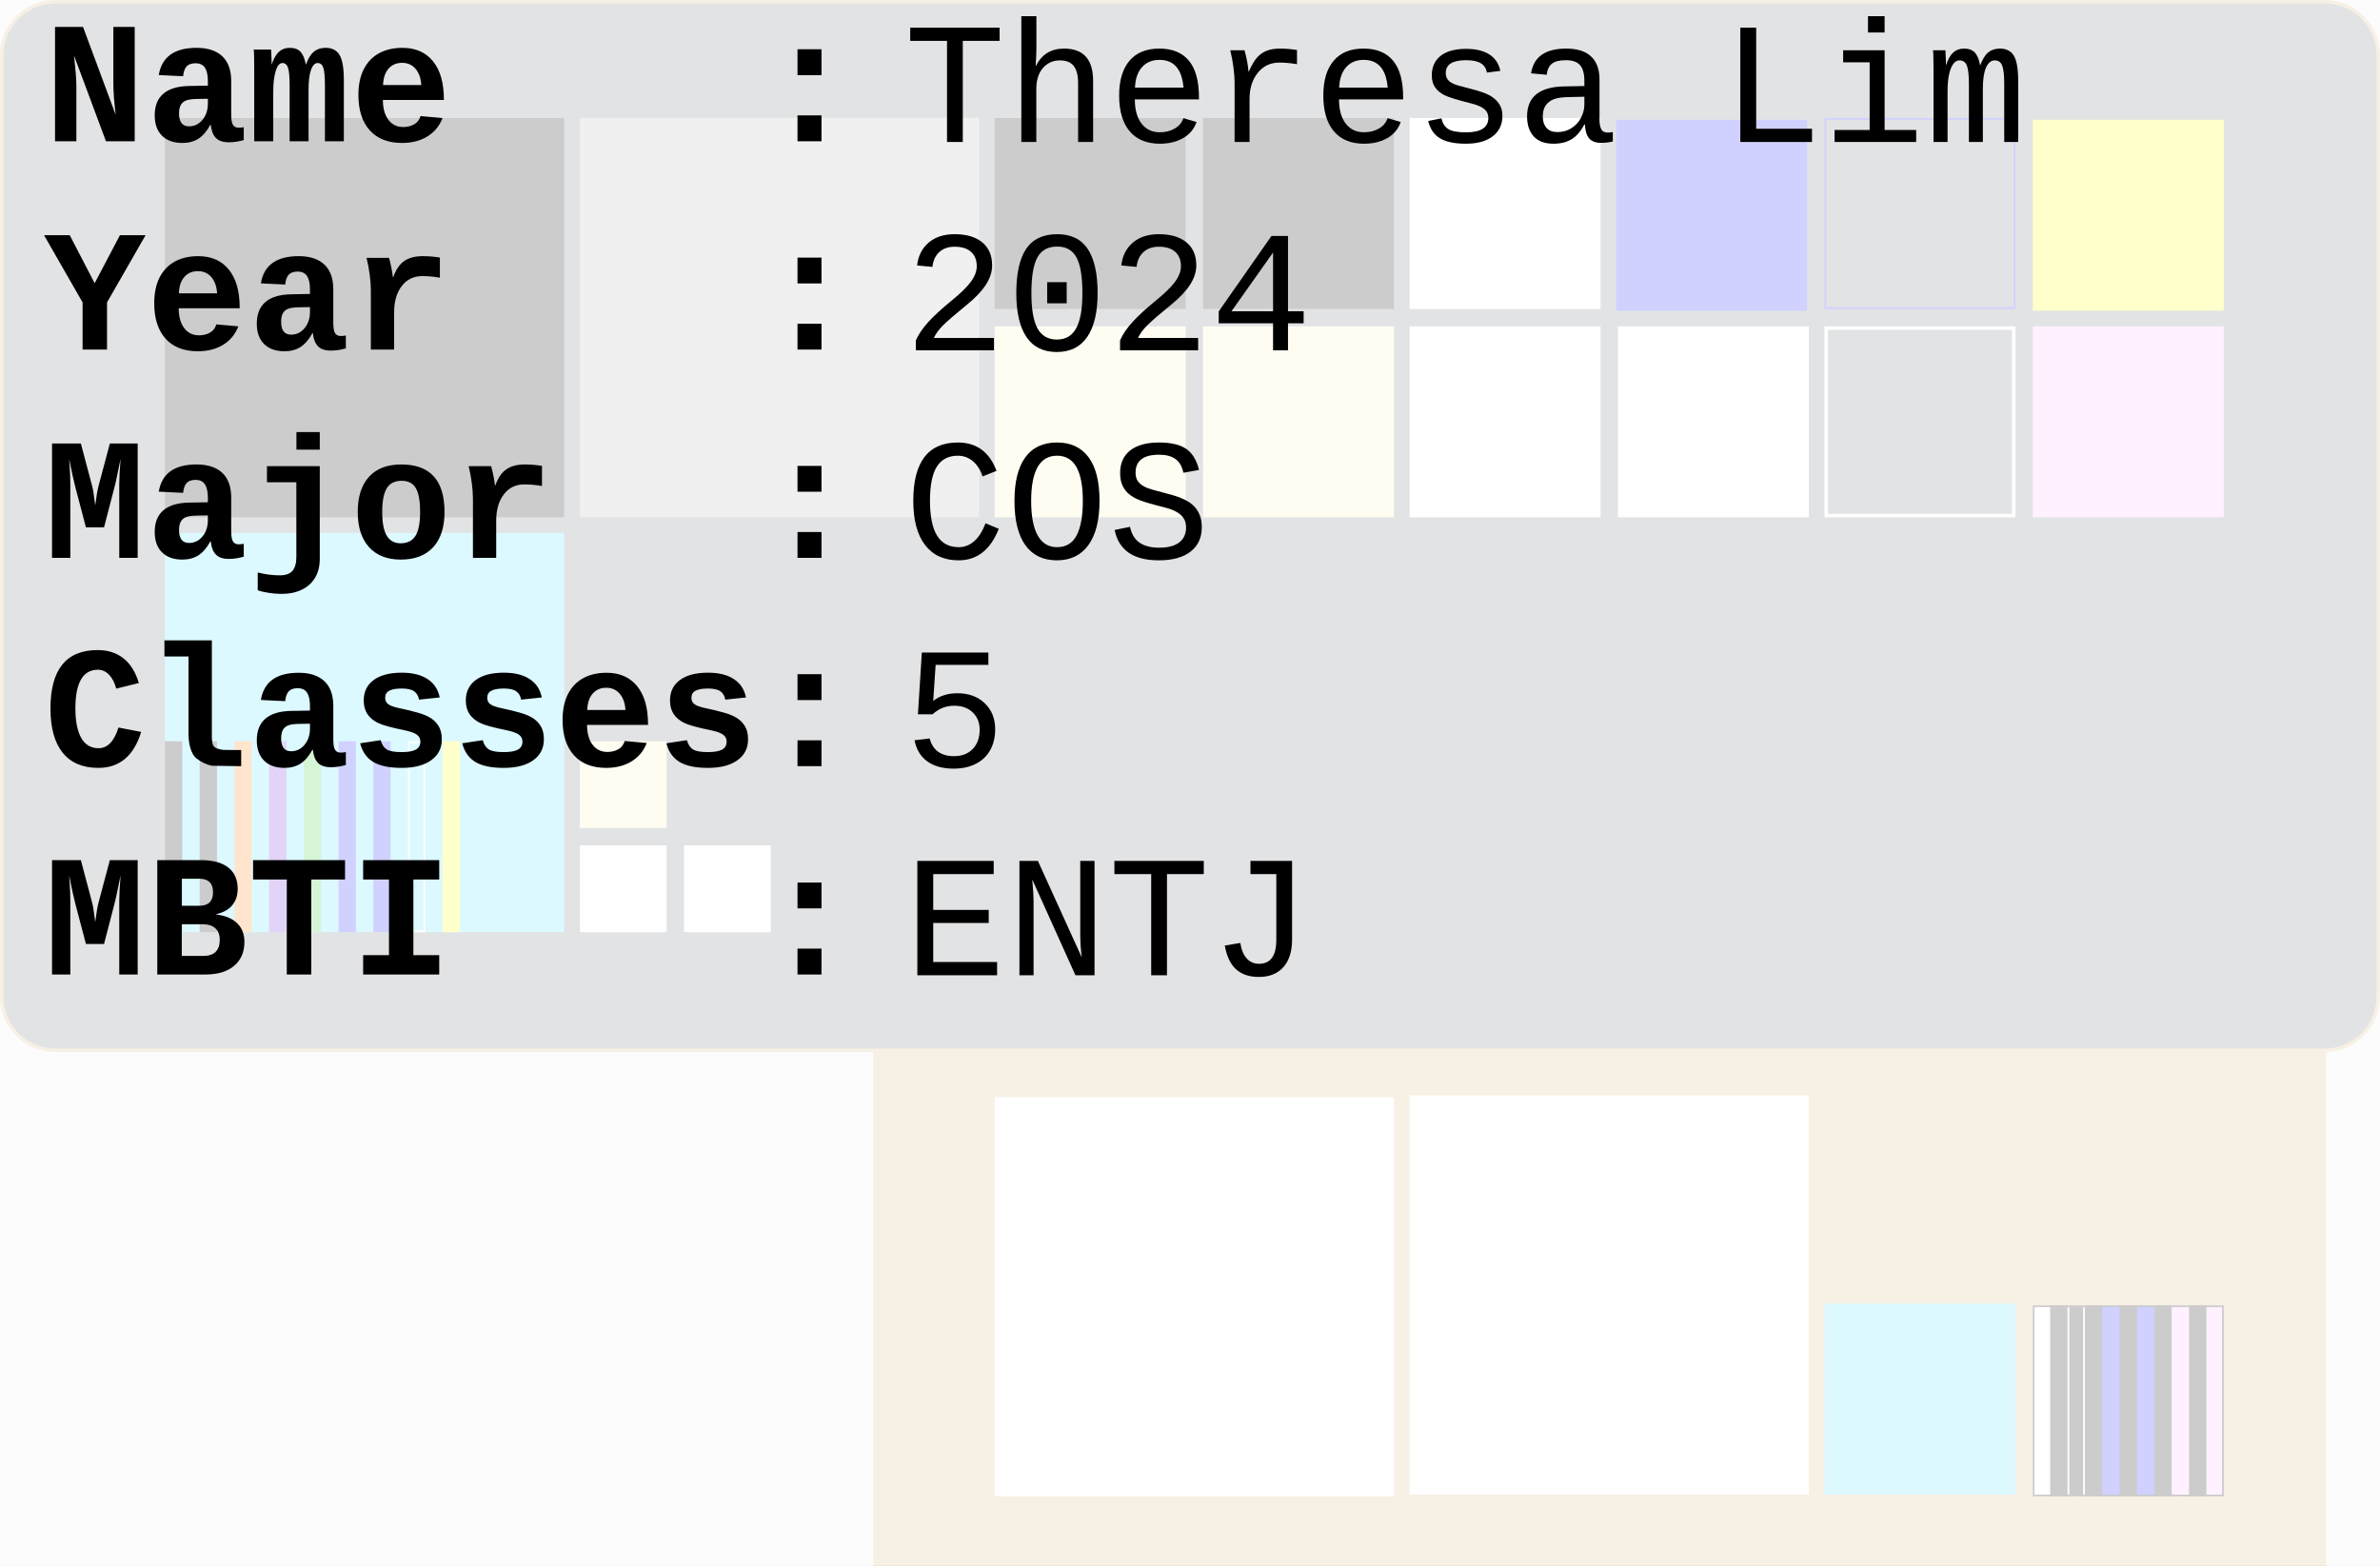
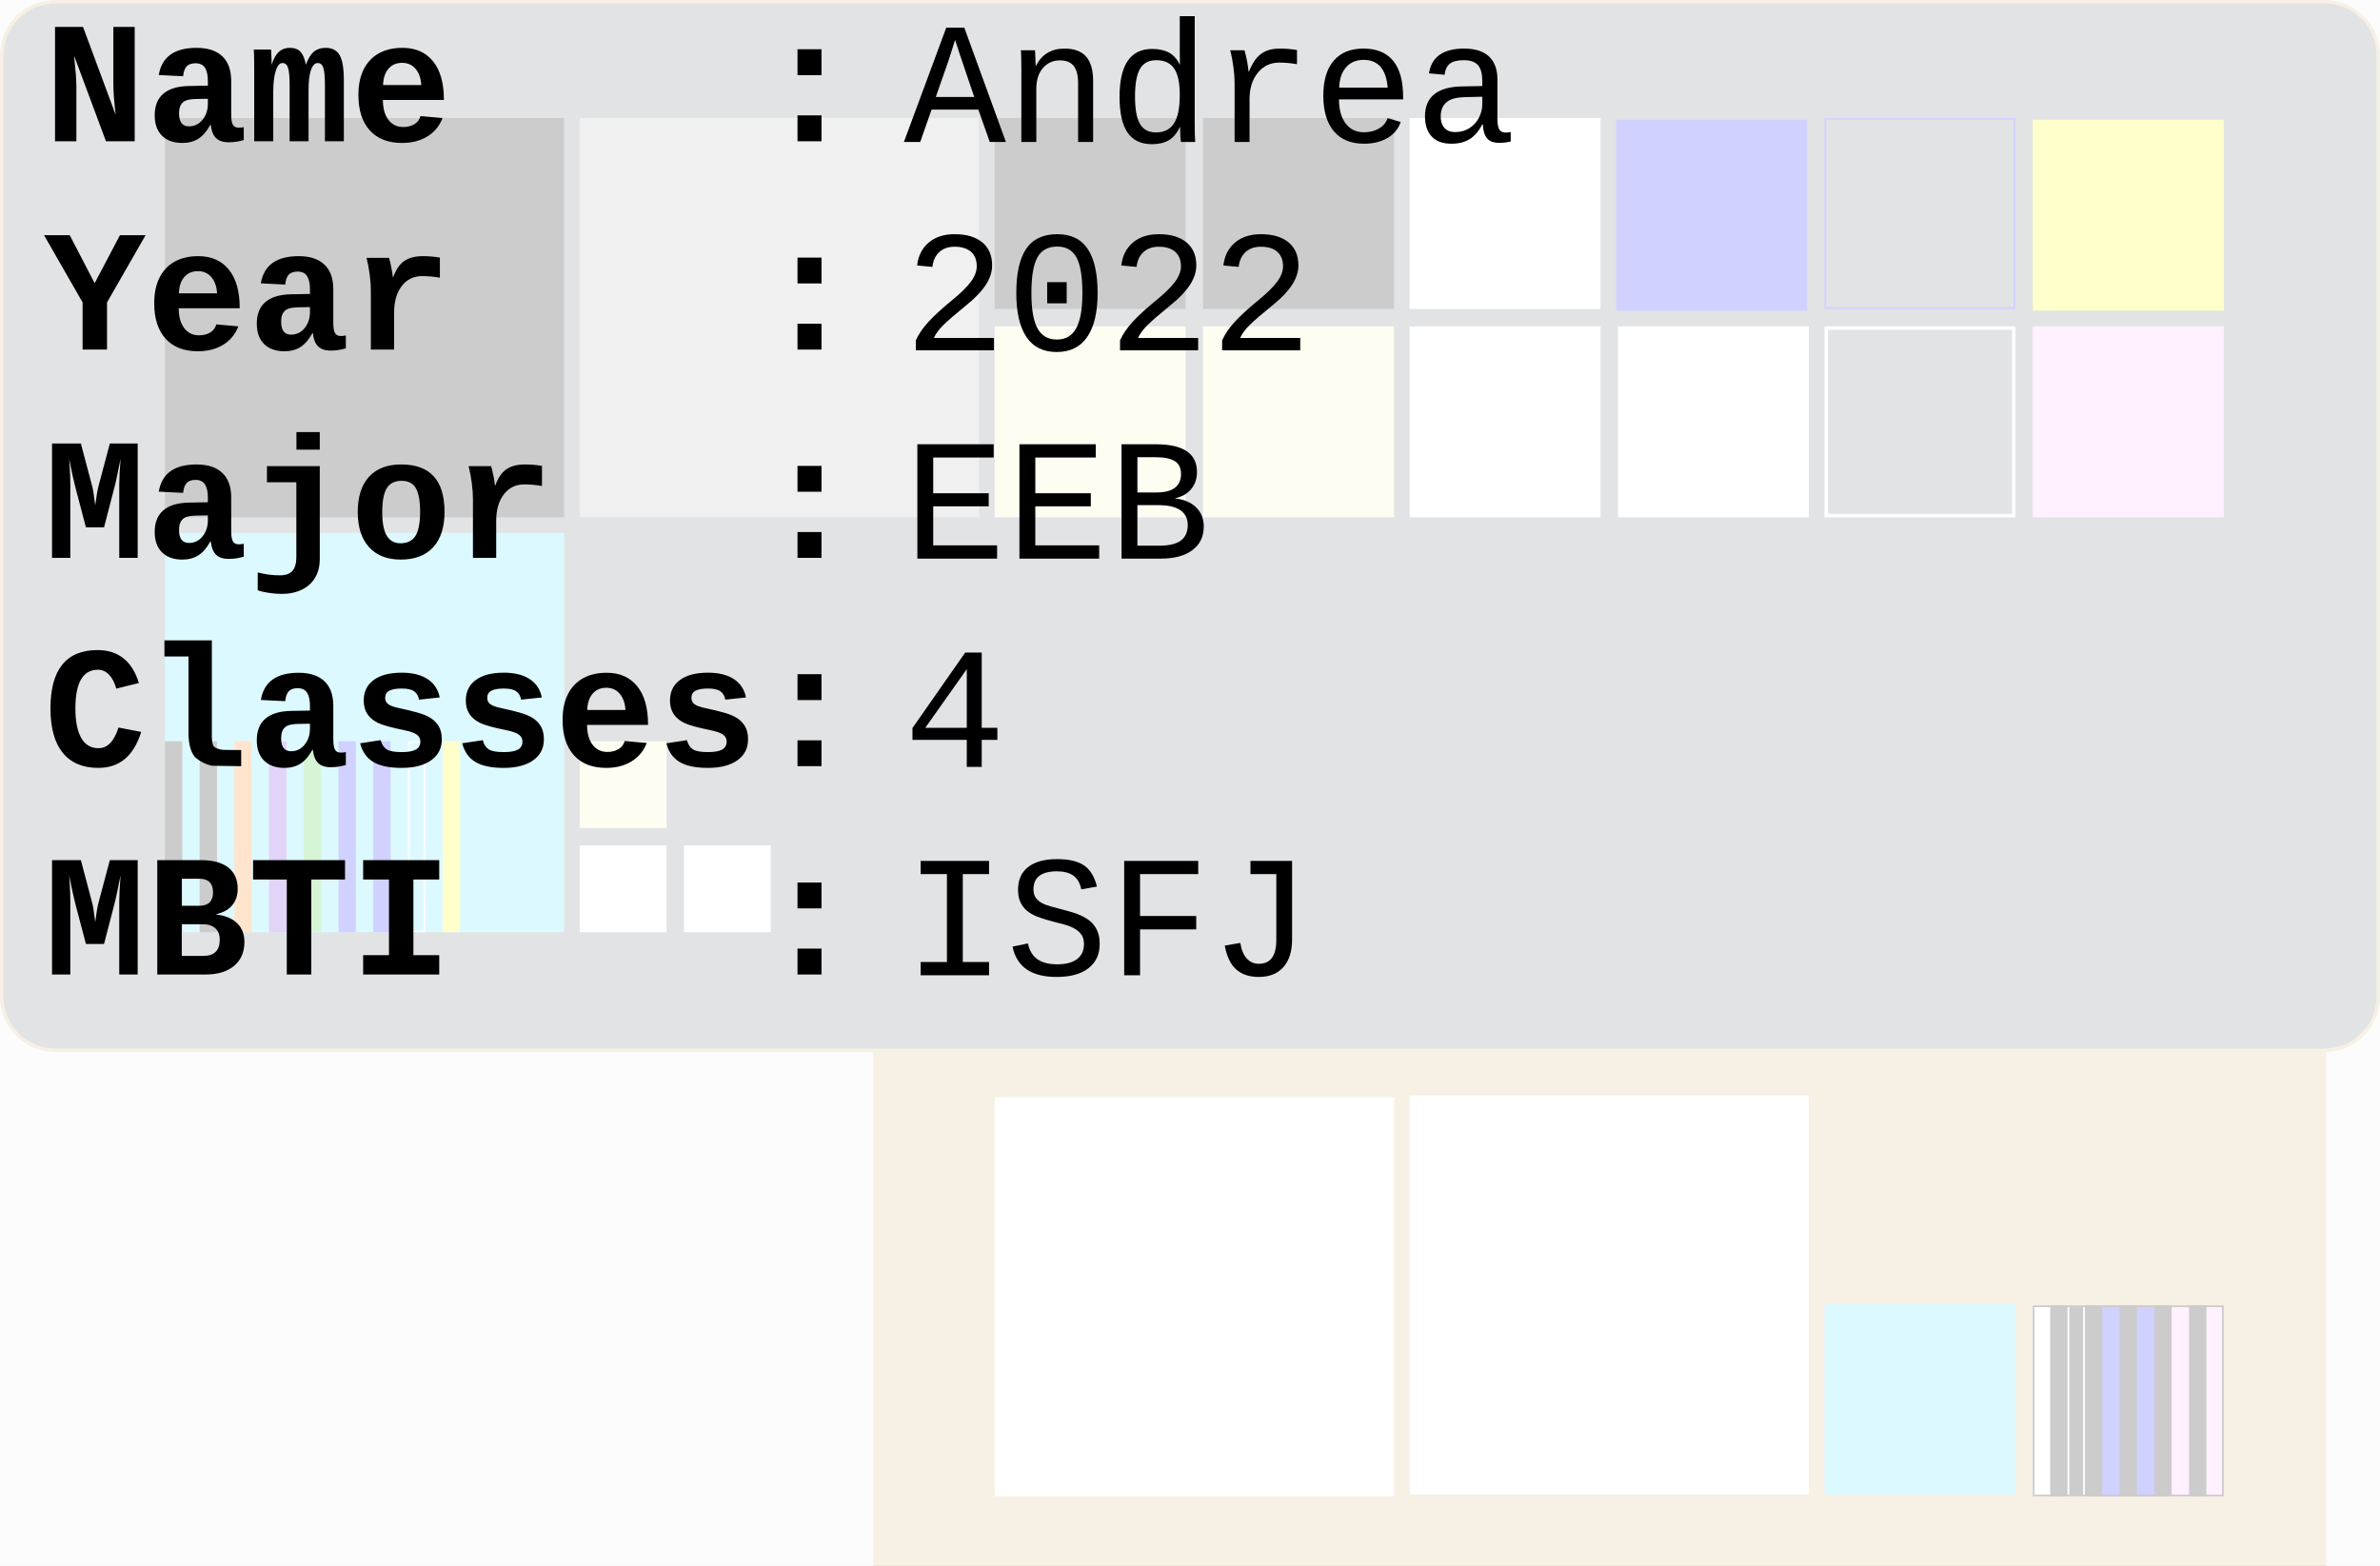
<svg xmlns="http://www.w3.org/2000/svg" viewBox="0 0 1371 902">
  <defs>
    <style>.cls-1{fill:#d6b378;}.cls-2{fill:#6e757c;}.cls-13,.cls-3{fill:#fff;}.cls-4{fill:#51e0ff;}.cls-5{fill:#ffbaff;}.cls-6{fill:#1917ff;}.cls-7{fill:#b3b3b3;}.cls-8{fill:#fff5b9;}.cls-9{fill:#ff0;}.cls-10{fill:#7021dc;}.cls-11{fill:#ff7b07;}.cls-12{fill:#3c3;}.cls-13{opacity:0.8;}.cls-14,.cls-15{font-size:100px;}.cls-14{font-family:CourierNewPS-BoldMT, Courier New;font-weight:700;}.cls-15{font-family:CourierNewPSMT, Courier New;}</style>
  </defs>
  <g id="Layer_1" data-name="Layer 1">
    <rect class="cls-1" x="503" y="592" width="837" height="310" />
    <rect class="cls-2" x="1" y="1" width="1369" height="604" rx="30.87" />
    <path class="cls-1" d="M1339.13,2A29.9,29.9,0,0,1,1369,31.87V574.13A29.9,29.9,0,0,1,1339.13,604H31.87A29.9,29.9,0,0,1,2,574.13V31.87A29.9,29.9,0,0,1,31.87,2H1339.13m0-2H31.87A31.87,31.87,0,0,0,0,31.87V574.13A31.87,31.87,0,0,0,31.87,606H1339.13A31.87,31.87,0,0,0,1371,574.13V31.87A31.87,31.87,0,0,0,1339.13,0Z" />
    <rect x="95" y="68" width="230" height="230" />
    <rect class="cls-3" x="573" y="632" width="230" height="230" />
    <rect class="cls-4" x="1051" y="751" width="110" height="110" />
    <rect class="cls-3" x="812" y="631" width="230" height="230" />
    <rect x="1171" y="752" width="110" height="110" />
    <path class="cls-3" d="M1200,753V861h-8V753h8m1-1h-10V862h10V752Z" />
    <rect class="cls-3" x="1171" y="752" width="10" height="110" />
    <rect class="cls-5" x="1251" y="752" width="10" height="110" />
    <rect class="cls-6" x="1231" y="752" width="10" height="110" />
    <rect class="cls-5" x="1271" y="752" width="10" height="110" />
    <rect class="cls-6" x="1211" y="752" width="10" height="110" />
    <path d="M1280,753V861H1172V753h108m1-1H1171V862h110V752Z" />
    <rect class="cls-7" x="334" y="68" width="230" height="230" />
    <rect class="cls-8" x="573" y="188" width="110" height="110" />
    <rect x="573" y="68" width="110" height="110" />
    <rect x="693" y="68" width="110" height="110" />
    <rect class="cls-8" x="693" y="188" width="110" height="110" />
    <rect class="cls-3" x="812" y="68" width="110" height="110" />
    <rect class="cls-3" x="812" y="188" width="110" height="110" />
    <path class="cls-3" d="M1159,190V296H1053V190h106m2-2H1051V298h110V188Z" />
    <rect class="cls-3" x="394" y="487" width="50" height="50" />
    <rect class="cls-8" x="334" y="427" width="50" height="50" />
    <rect class="cls-3" x="334" y="487" width="50" height="50" />
    <rect class="cls-3" x="932" y="188" width="110" height="110" />
    <rect class="cls-5" x="1171" y="188" width="110" height="110" />
    <rect class="cls-9" x="1171" y="69" width="110" height="110" />
    <rect class="cls-6" x="931" y="69" width="110" height="110" />
    <path class="cls-6" d="M1160,69V177H1052V69h108m1-1H1051V178h110V68Z" />
    <rect class="cls-4" x="95" y="307" width="230" height="230" />
    <rect x="115" y="427" width="10" height="110" />
    <rect class="cls-6" x="215" y="427" width="10" height="110" />
    <rect class="cls-10" x="155" y="427" width="10" height="110" />
    <rect class="cls-11" x="135" y="427" width="10" height="110" />
    <rect class="cls-12" x="175" y="427" width="10" height="110" />
    <rect class="cls-6" x="195" y="427" width="10" height="110" />
    <rect class="cls-9" x="255" y="427" width="10" height="110" />
    <path class="cls-3" d="M244,428V536h-8V428h8m1-1H235V537h10V427Z" />
    <rect x="95" y="427" width="10" height="110" />
  </g>
  <g id="Overlays">
    <rect class="cls-13" width="1371" height="902" />
    <text class="cls-14" transform="translate(25.24 81.37) scale(0.98 1)">
      <tspan xml:space="preserve">Name   :</tspan>
      <tspan x="0" y="120" xml:space="preserve">Year   :</tspan>
      <tspan x="0" y="240" xml:space="preserve">Major  :</tspan>
      <tspan x="0" y="360">Classes:</tspan>
      <tspan x="0" y="480" xml:space="preserve">MBTI   :</tspan>
    </text>
-     <text class="cls-15" transform="translate(520.69 81.8) scale(0.98 1)">Theresa Lim<tspan x="0" y="120">2024</tspan>
-       <tspan x="0" y="240">COS</tspan>
-       <tspan x="0" y="360">5</tspan>
-       <tspan x="0" y="480">ENTJ</tspan>
+     <text class="cls-15" transform="translate(520.69 81.8) scale(0.98 1)">Andrea<tspan x="0" y="120">2022</tspan>
+       <tspan x="0" y="240">EEB</tspan>
+       <tspan x="0" y="360">4</tspan>
+       <tspan x="0" y="480">ISFJ</tspan>
    </text>
  </g>
</svg>
